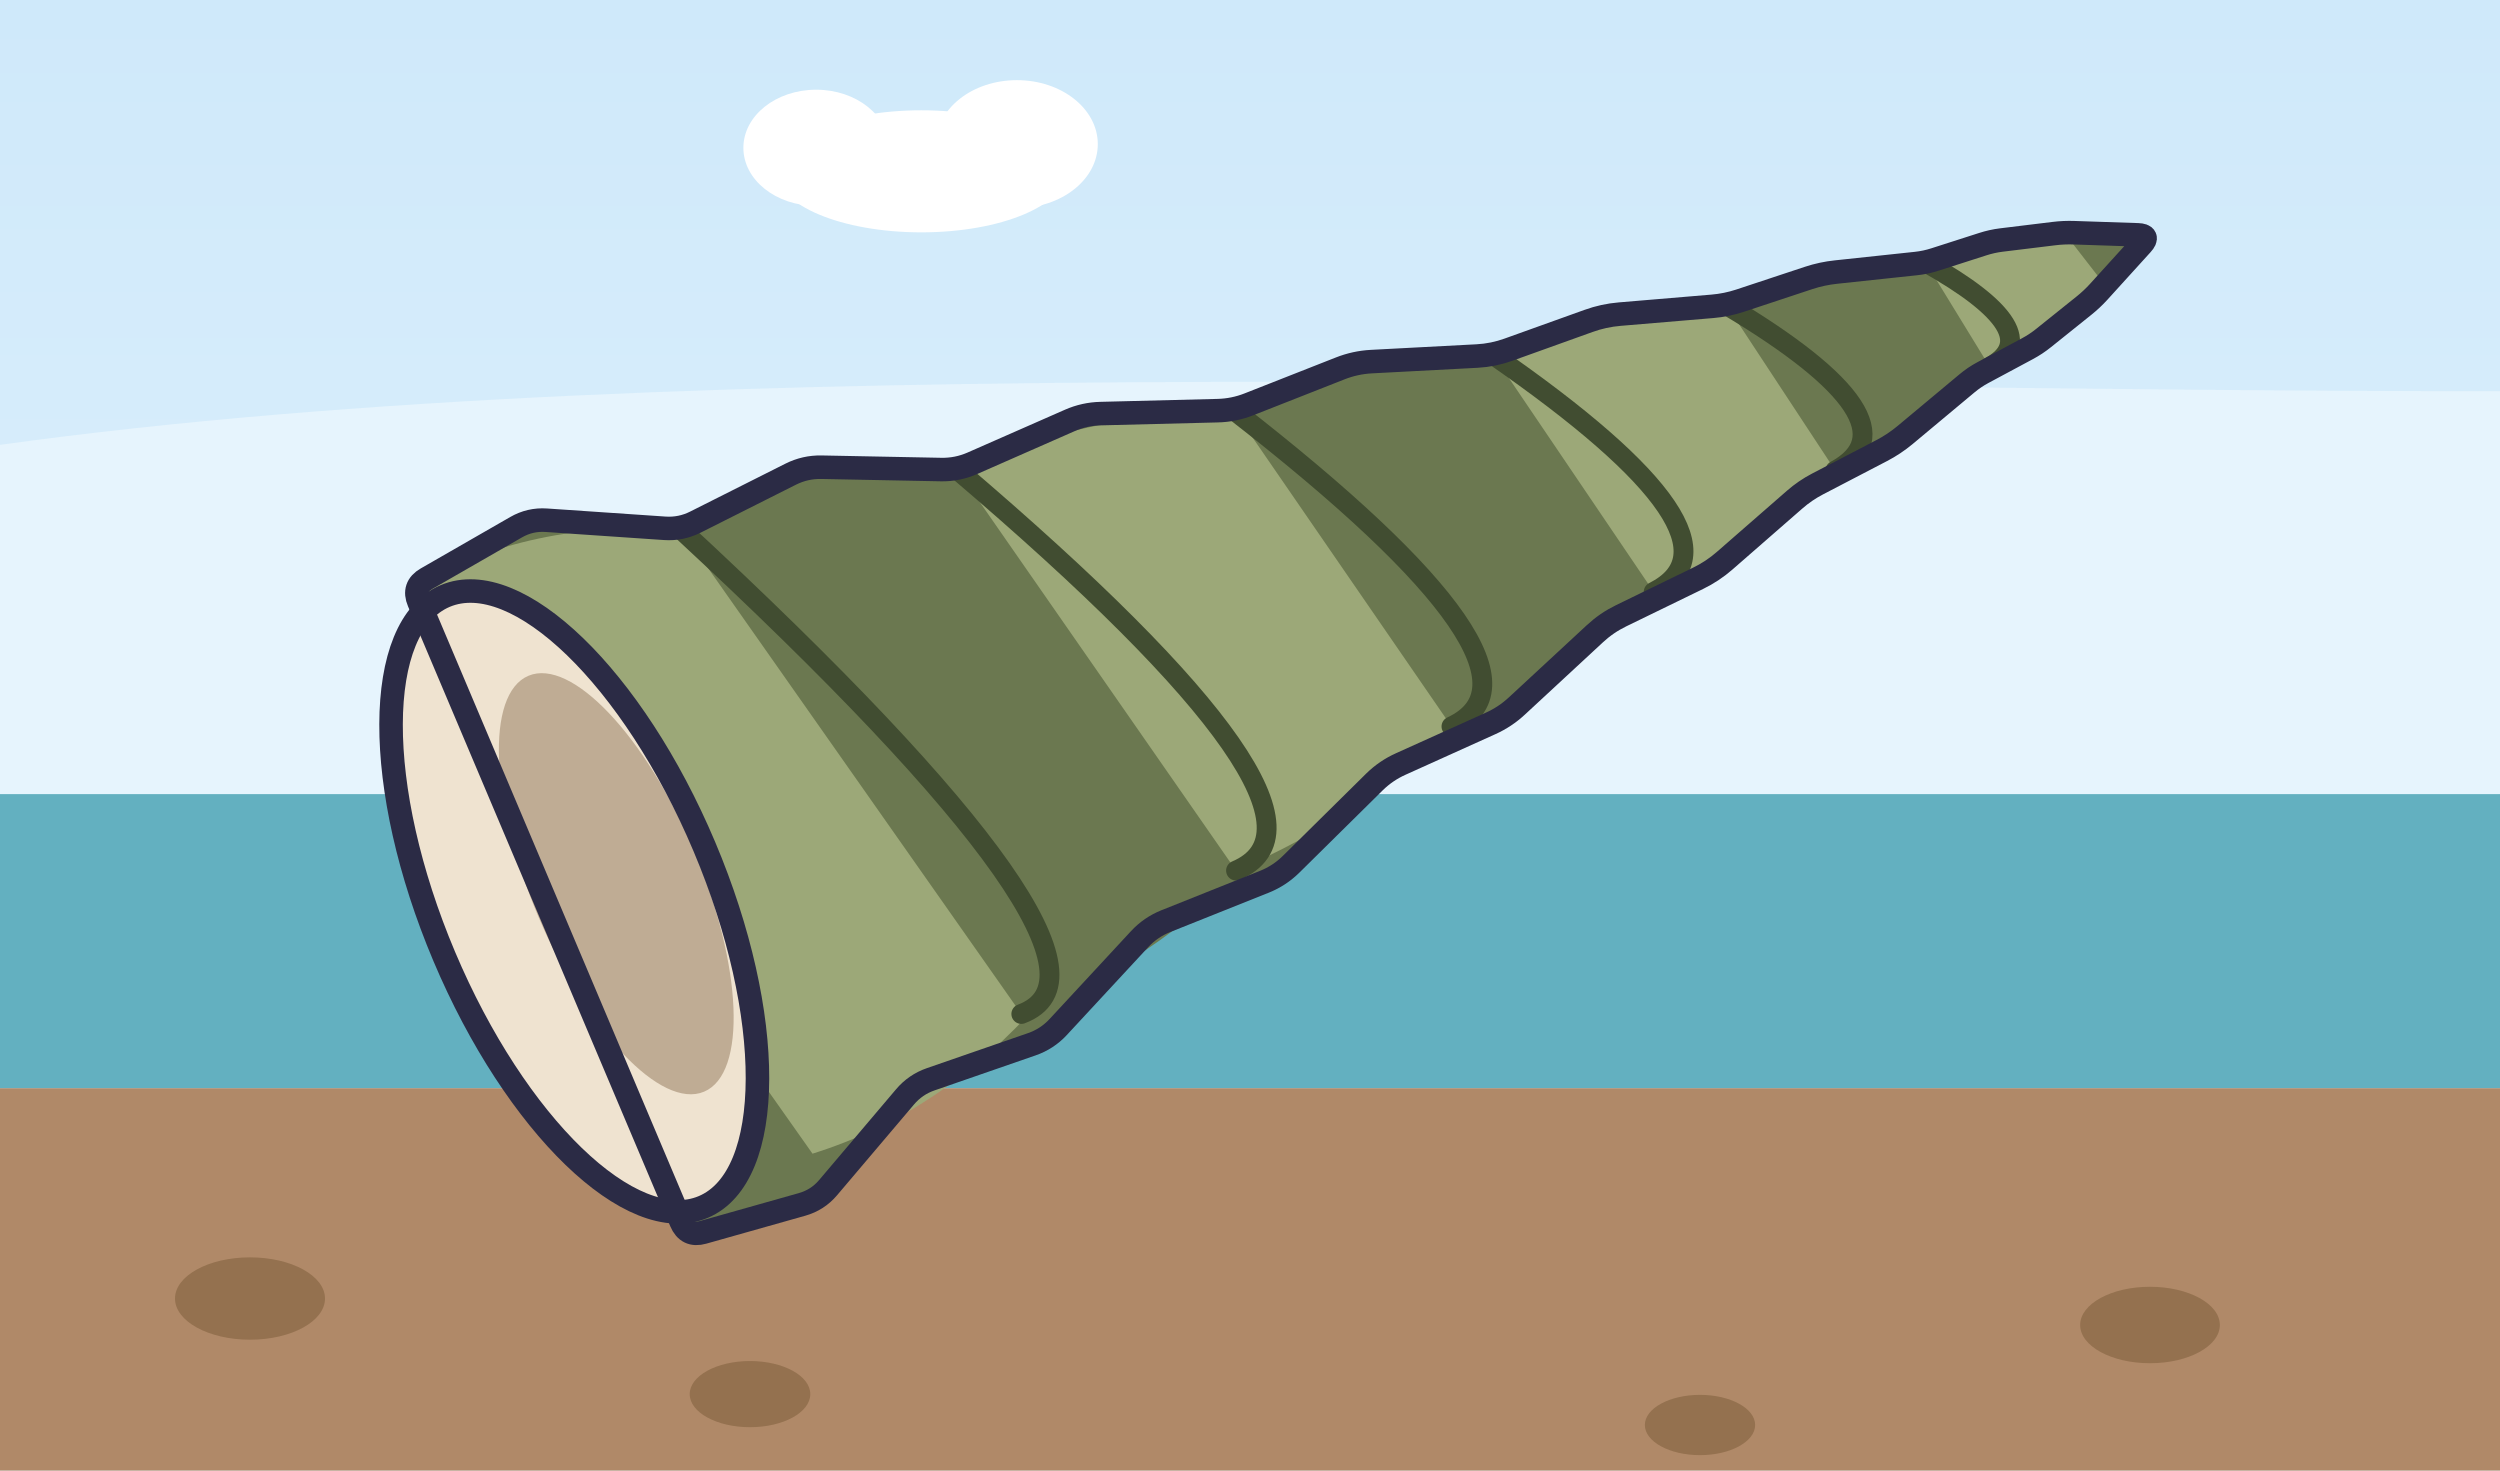
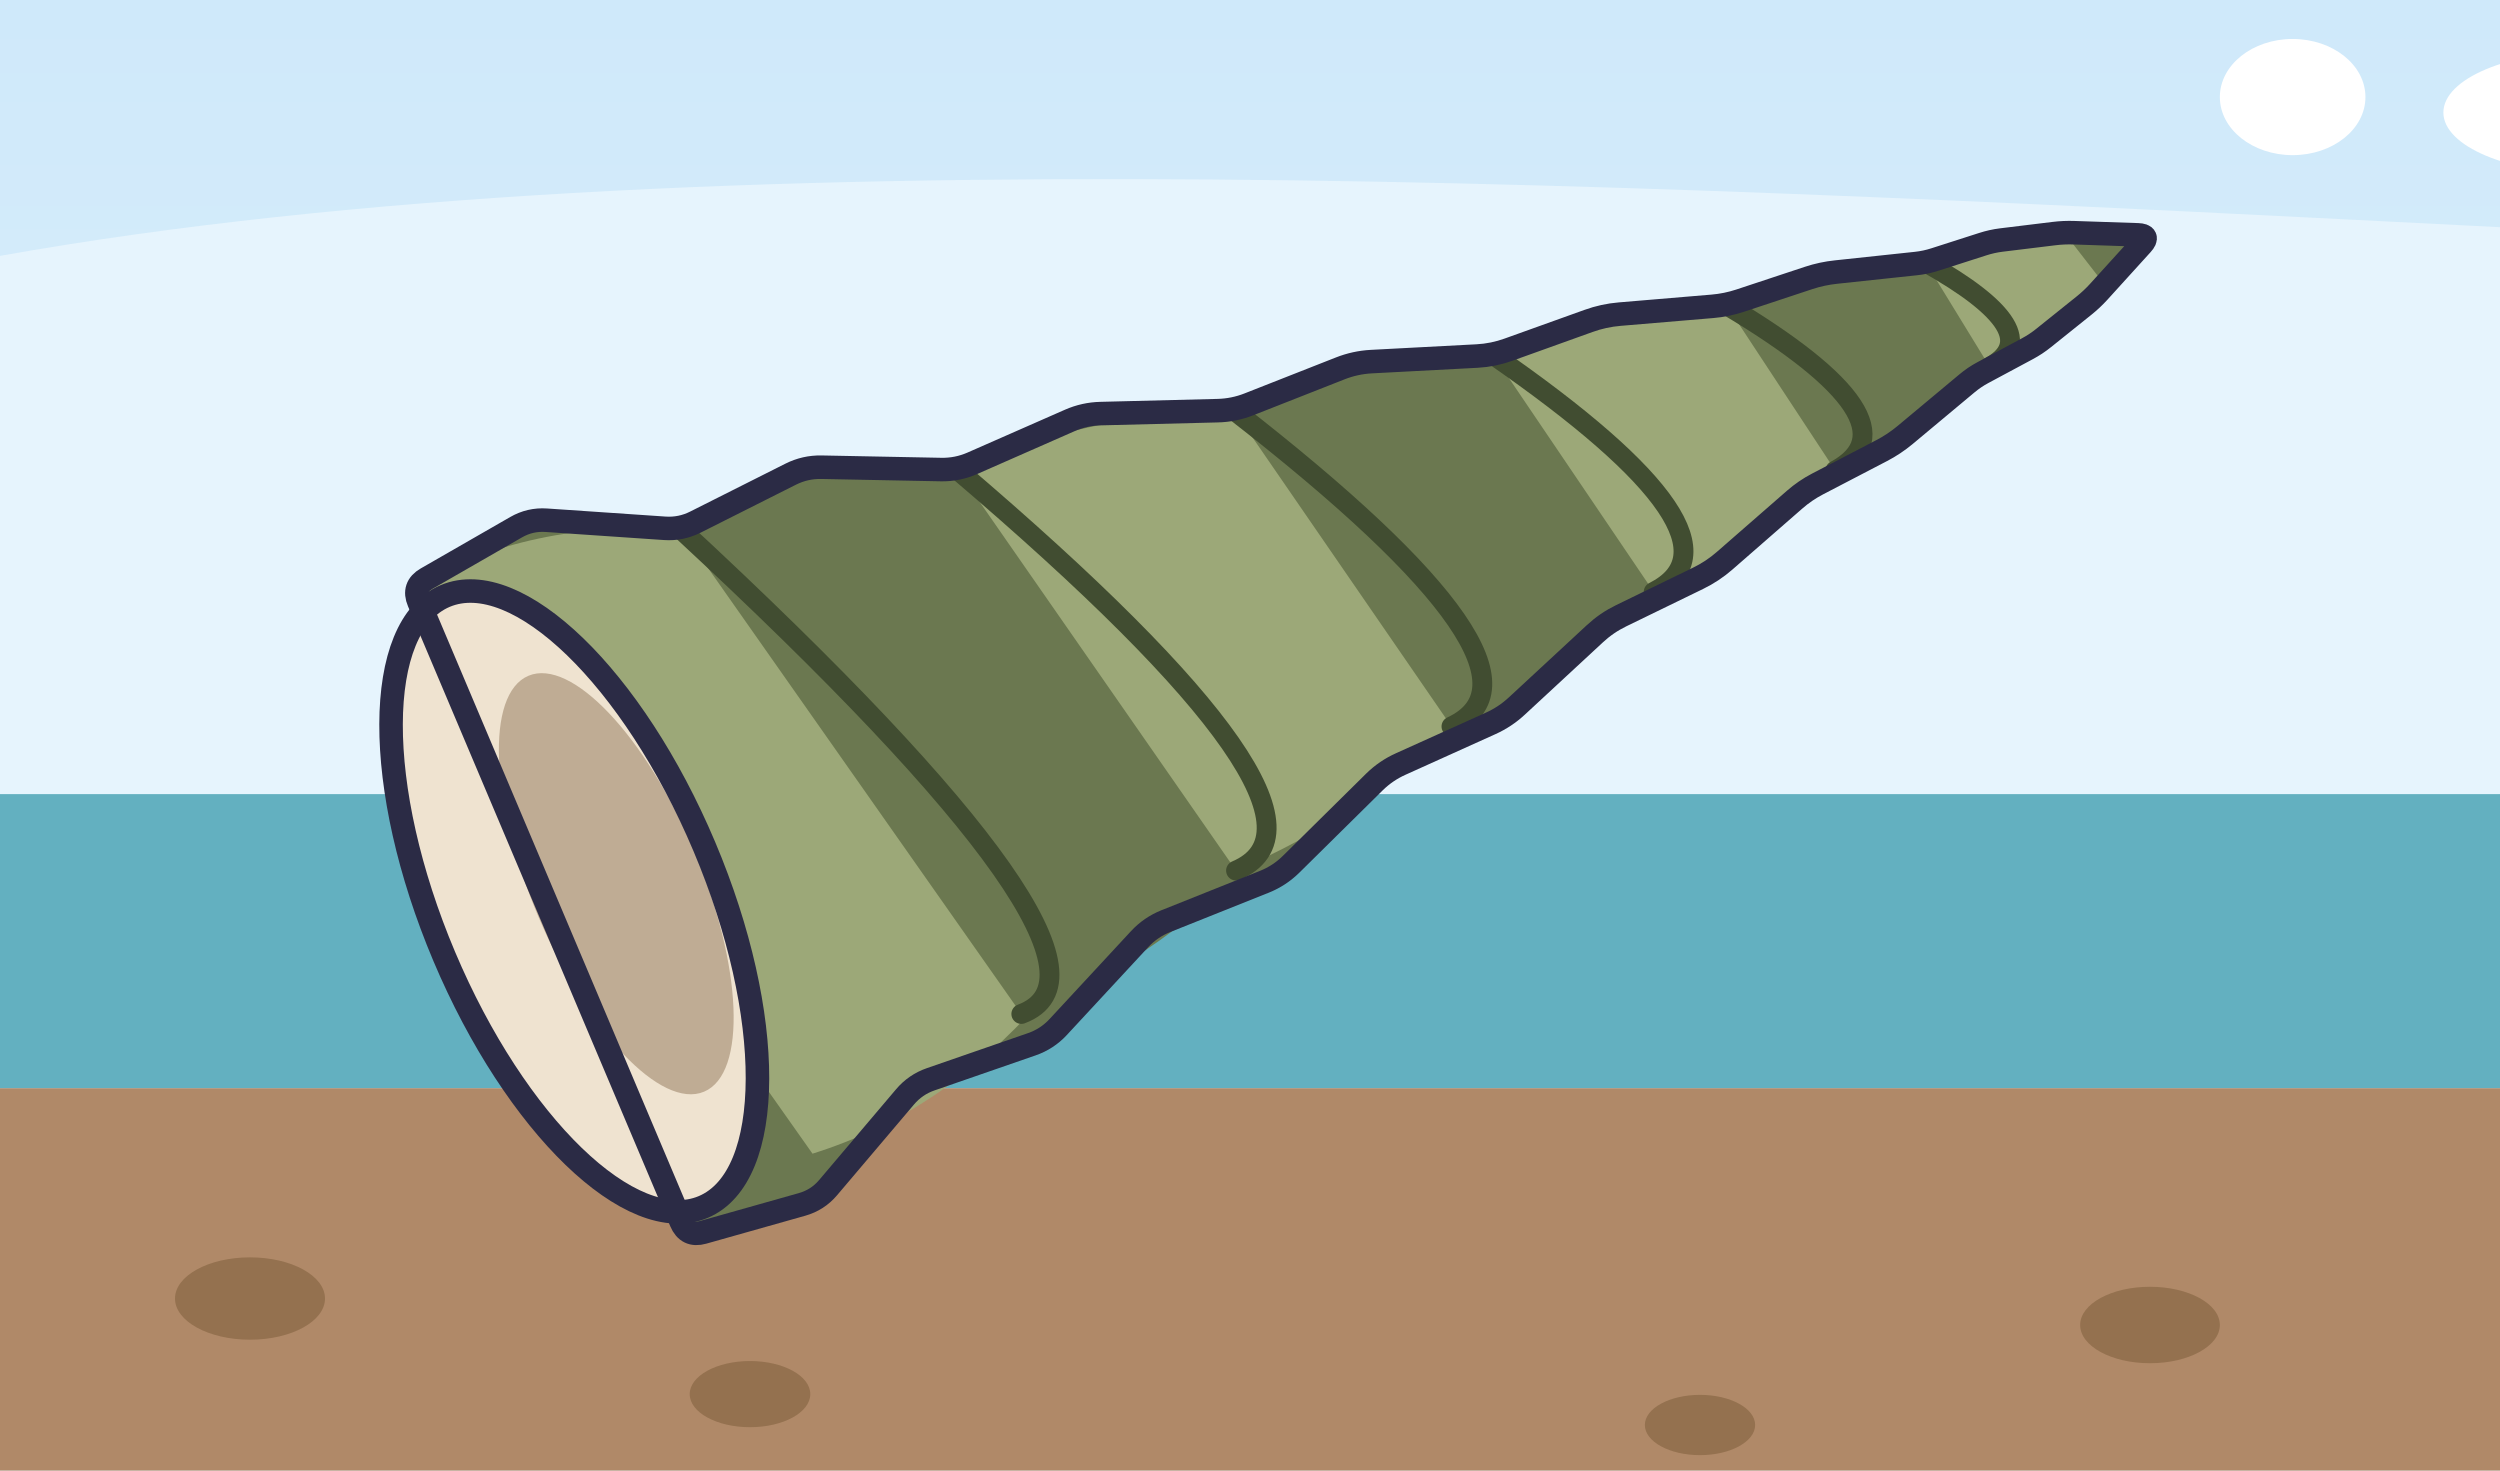
<svg xmlns="http://www.w3.org/2000/svg" viewBox="0 0 340 200" width="340" height="200" role="img" aria-label="영월 다슬기" data-landmark="jangneung-royal-tomb">
  <defs>
    <linearGradient id="sky" x1="0" y1="0" x2="0" y2="1">
      <stop offset="0" stop-color="#CFE9FA" />
      <stop offset="1" stop-color="#E6F4FD" />
    </linearGradient>
  </defs>
  <rect width="340" height="200" fill="url(#sky)" />
-   <path d="M0,60.5 C95.2,47.3 231.2,53.3 340.0,53.2 L340.0,148.0 L0,148.0 Z" fill="#E6F4FD" opacity="1" />
+   <path d="M0,34.8 C95.2,17.8 231.2,25.4 340.0,30.9 L340.0,148.0 L0,148.0 Z" fill="#E6F4FD" opacity="1" />
  <g fill="#FFFFFF">
-     <ellipse cx="125.3" cy="23.3" rx="19.7" ry="8.3" />
-     <ellipse cx="111.0" cy="20.1" rx="9.9" ry="7.9" />
-     <ellipse cx="138.3" cy="19.6" rx="11.0" ry="8.7" />
+     <ellipse cx="352.0" cy="15.3" rx="19.7" ry="8.3" />
+     <ellipse cx="311.8" cy="13.2" rx="9.9" ry="7.9" />
+     <ellipse cx="388.4" cy="12.8" rx="11.0" ry="8.7" />
  </g>
  <g fill="#FFFFFF">
-     <ellipse cx="590.1" cy="36.4" rx="13.8" ry="5.8" />
-     <ellipse cx="580.1" cy="34.2" rx="6.9" ry="5.5" />
-     <ellipse cx="599.2" cy="33.7" rx="7.7" ry="6.1" />
+     <ellipse cx="1657.8" cy="23.7" rx="13.8" ry="5.8" />
+     <ellipse cx="1629.7" cy="22.4" rx="6.9" ry="5.5" />
+     <ellipse cx="1683.4" cy="22.0" rx="7.7" ry="6.1" />
  </g>
  <rect y="108.0" width="340" height="40.0" fill="#63B0C0" />
  <rect y="148.0" width="340" height="52.0" fill="#B08968" />
  <g fill="#94714F">
    <ellipse cx="34.0" cy="176.6" rx="10.2" ry="5.6" />
    <ellipse cx="102.0" cy="189.6" rx="8.2" ry="4.5" />
    <ellipse cx="292.4" cy="180.2" rx="9.5" ry="5.2" />
    <ellipse cx="231.2" cy="193.8" rx="7.5" ry="4.1" />
  </g>
  <path d="M56.96,81.83 Q56.10,79.80 58.01,78.70 L70.19,71.70 Q72.10,70.60 74.29,70.75 L90.41,71.85 Q92.60,72.00 94.57,71.01 L107.53,64.49 Q109.50,63.50 111.70,63.54 L128.00,63.86 Q130.20,63.90 132.21,63.02 L145.49,57.18 Q147.50,56.30 149.70,56.25 L165.60,55.85 Q167.80,55.80 169.85,54.99 L182.25,50.11 Q184.30,49.30 186.50,49.18 L200.90,48.42 Q203.10,48.30 205.17,47.55 L216.03,43.65 Q218.10,42.90 220.29,42.72 L232.89,41.66 Q234.80,41.50 236.62,40.90 L245.98,37.80 Q247.80,37.20 249.71,37.00 L260.58,35.84 Q261.90,35.70 263.16,35.29 L269.64,33.21 Q270.90,32.80 272.21,32.64 L279.33,31.77 Q280.70,31.60 282.08,31.65 L290.76,31.94 Q292.40,32.00 291.30,33.21 L285.42,39.69 Q284.50,40.70 283.44,41.55 L277.94,45.96 Q276.90,46.80 275.72,47.43 L269.68,50.67 Q268.50,51.30 267.48,52.16 L259.07,59.18 Q257.60,60.40 255.91,61.28 L247.19,65.82 Q245.50,66.70 244.06,67.96 L234.56,76.25 Q232.90,77.70 230.92,78.66 L220.48,83.74 Q218.50,84.70 216.89,86.20 L206.31,96.00 Q204.70,97.50 202.69,98.40 L190.51,103.90 Q188.50,104.80 186.93,106.34 L175.57,117.56 Q174.00,119.10 171.96,119.92 L158.54,125.28 Q156.50,126.10 155.00,127.71 L143.90,139.69 Q142.40,141.30 140.32,142.02 L126.58,146.78 Q124.50,147.50 123.08,149.18 L112.62,161.52 Q111.20,163.20 109.08,163.80 L95.62,167.60 Q93.50,168.20 92.64,166.17 Z" fill="#6B7850" />
  <path d="M56.1,79.8 Q72.1,70.6 92.6,72.0 L141.5,136.2 Q128.1,151.4 110.5,156.9 Z" fill="#9CA878" />
  <path d="M92.6,72.0 Q109.5,63.5 130.2,63.9 L170.9,116.5 Q156.6,131.3 138.9,137.9 Z" fill="#6B7850" />
  <path d="M130.2,63.9 Q147.5,56.3 167.8,55.8 L200.2,97.0 Q185.5,111.0 168.1,118.4 Z" fill="#9CA878" />
  <path d="M167.8,55.8 Q184.3,49.3 203.1,48.3 L227.4,78.8 Q213.5,91.3 197.4,98.8 Z" fill="#6B7850" />
  <path d="M203.1,48.3 Q218.1,42.9 234.8,41.5 L251.9,62.4 Q239.2,73.3 224.9,80.5 Z" fill="#9CA878" />
  <path d="M234.8,41.5 Q247.8,37.2 261.9,35.7 L272.6,48.6 Q261.6,57.5 249.6,64.0 Z" fill="#6B7850" />
  <path d="M261.9,35.7 Q270.9,32.8 280.7,31.6 L286.6,39.2 Q279.0,45.3 270.6,49.9 Z" fill="#9CA878" />
  <g fill="none" stroke="#414D31" stroke-width="2.7" stroke-linecap="round">
    <path d="M92.6,72.0 Q156.6,131.3 138.9,137.9" />
    <path d="M130.2,63.9 Q185.5,111.0 168.1,118.4" />
    <path d="M167.8,55.8 Q213.5,91.3 197.4,98.8" />
    <path d="M203.1,48.3 Q239.2,73.3 224.9,80.5" />
    <path d="M234.8,41.5 Q261.6,57.5 249.6,64.0" />
    <path d="M261.9,35.7 Q279.0,45.3 270.6,49.9" />
  </g>
  <g transform="translate(78.1,122.6) rotate(-22.9)">
    <ellipse cx="0" cy="0" rx="19.2" ry="45.1" fill="#EFE3D0" />
    <ellipse cx="6.2" cy="0" rx="11.5" ry="30.7" fill="#BFAC94" />
  </g>
  <g fill="none" stroke="#2B2B45" stroke-width="3.2" stroke-linejoin="round" stroke-linecap="round">
    <path d="M56.96,81.83 Q56.10,79.80 58.01,78.70 L70.19,71.70 Q72.10,70.60 74.29,70.75 L90.41,71.85 Q92.60,72.00 94.57,71.01 L107.53,64.49 Q109.50,63.50 111.70,63.54 L128.00,63.86 Q130.20,63.90 132.21,63.02 L145.49,57.18 Q147.50,56.30 149.70,56.25 L165.60,55.85 Q167.80,55.80 169.85,54.99 L182.25,50.11 Q184.30,49.30 186.50,49.18 L200.90,48.42 Q203.10,48.30 205.17,47.55 L216.03,43.65 Q218.10,42.90 220.29,42.72 L232.89,41.66 Q234.80,41.50 236.62,40.90 L245.98,37.80 Q247.80,37.20 249.71,37.00 L260.58,35.84 Q261.90,35.70 263.16,35.29 L269.64,33.21 Q270.90,32.80 272.21,32.64 L279.33,31.77 Q280.70,31.60 282.08,31.65 L290.76,31.94 Q292.40,32.00 291.30,33.21 L285.42,39.69 Q284.50,40.70 283.44,41.55 L277.94,45.96 Q276.90,46.80 275.72,47.43 L269.68,50.67 Q268.50,51.30 267.48,52.16 L259.07,59.18 Q257.60,60.40 255.91,61.28 L247.19,65.82 Q245.50,66.70 244.06,67.96 L234.56,76.25 Q232.90,77.70 230.92,78.66 L220.48,83.74 Q218.50,84.70 216.89,86.20 L206.31,96.00 Q204.70,97.50 202.69,98.40 L190.51,103.90 Q188.50,104.80 186.93,106.34 L175.57,117.56 Q174.00,119.10 171.96,119.92 L158.54,125.28 Q156.50,126.10 155.00,127.71 L143.90,139.69 Q142.40,141.30 140.32,142.02 L126.58,146.78 Q124.50,147.50 123.08,149.18 L112.62,161.52 Q111.20,163.20 109.08,163.80 L95.62,167.60 Q93.50,168.20 92.64,166.17 Z" />
    <g transform="translate(78.1,122.6) rotate(-22.9)">
      <ellipse cx="0" cy="0" rx="19.2" ry="45.1" />
    </g>
  </g>
</svg>
